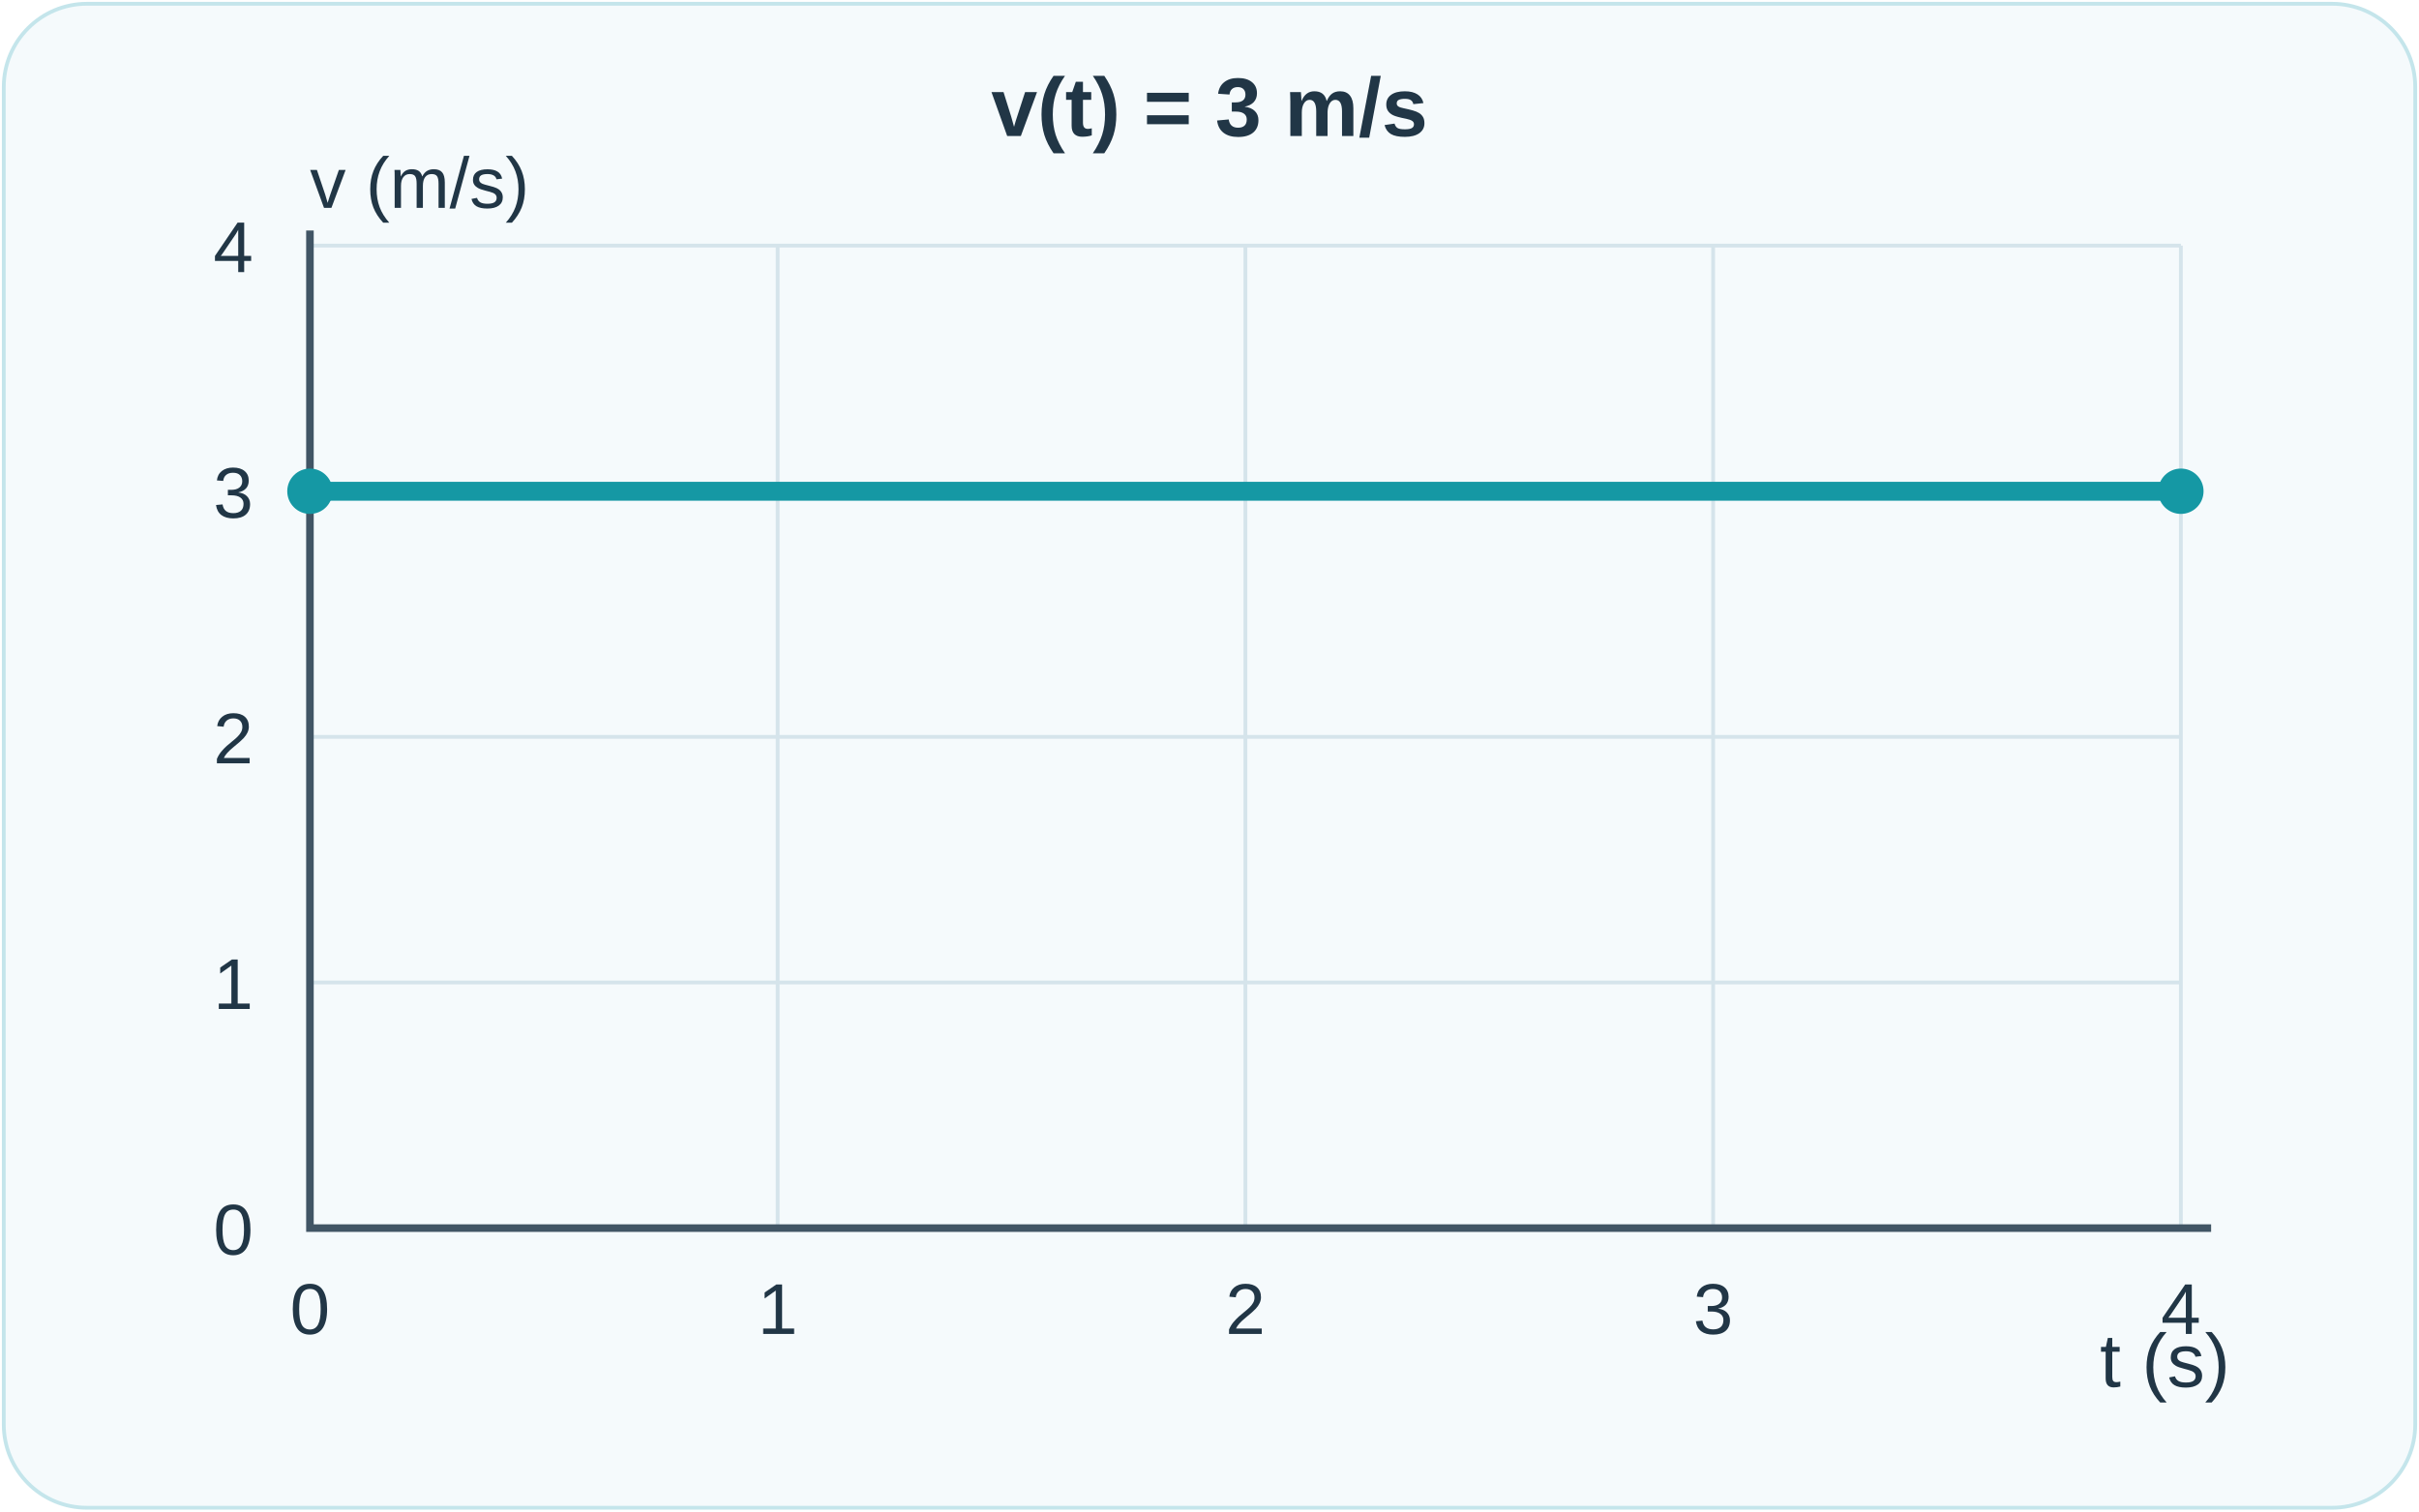
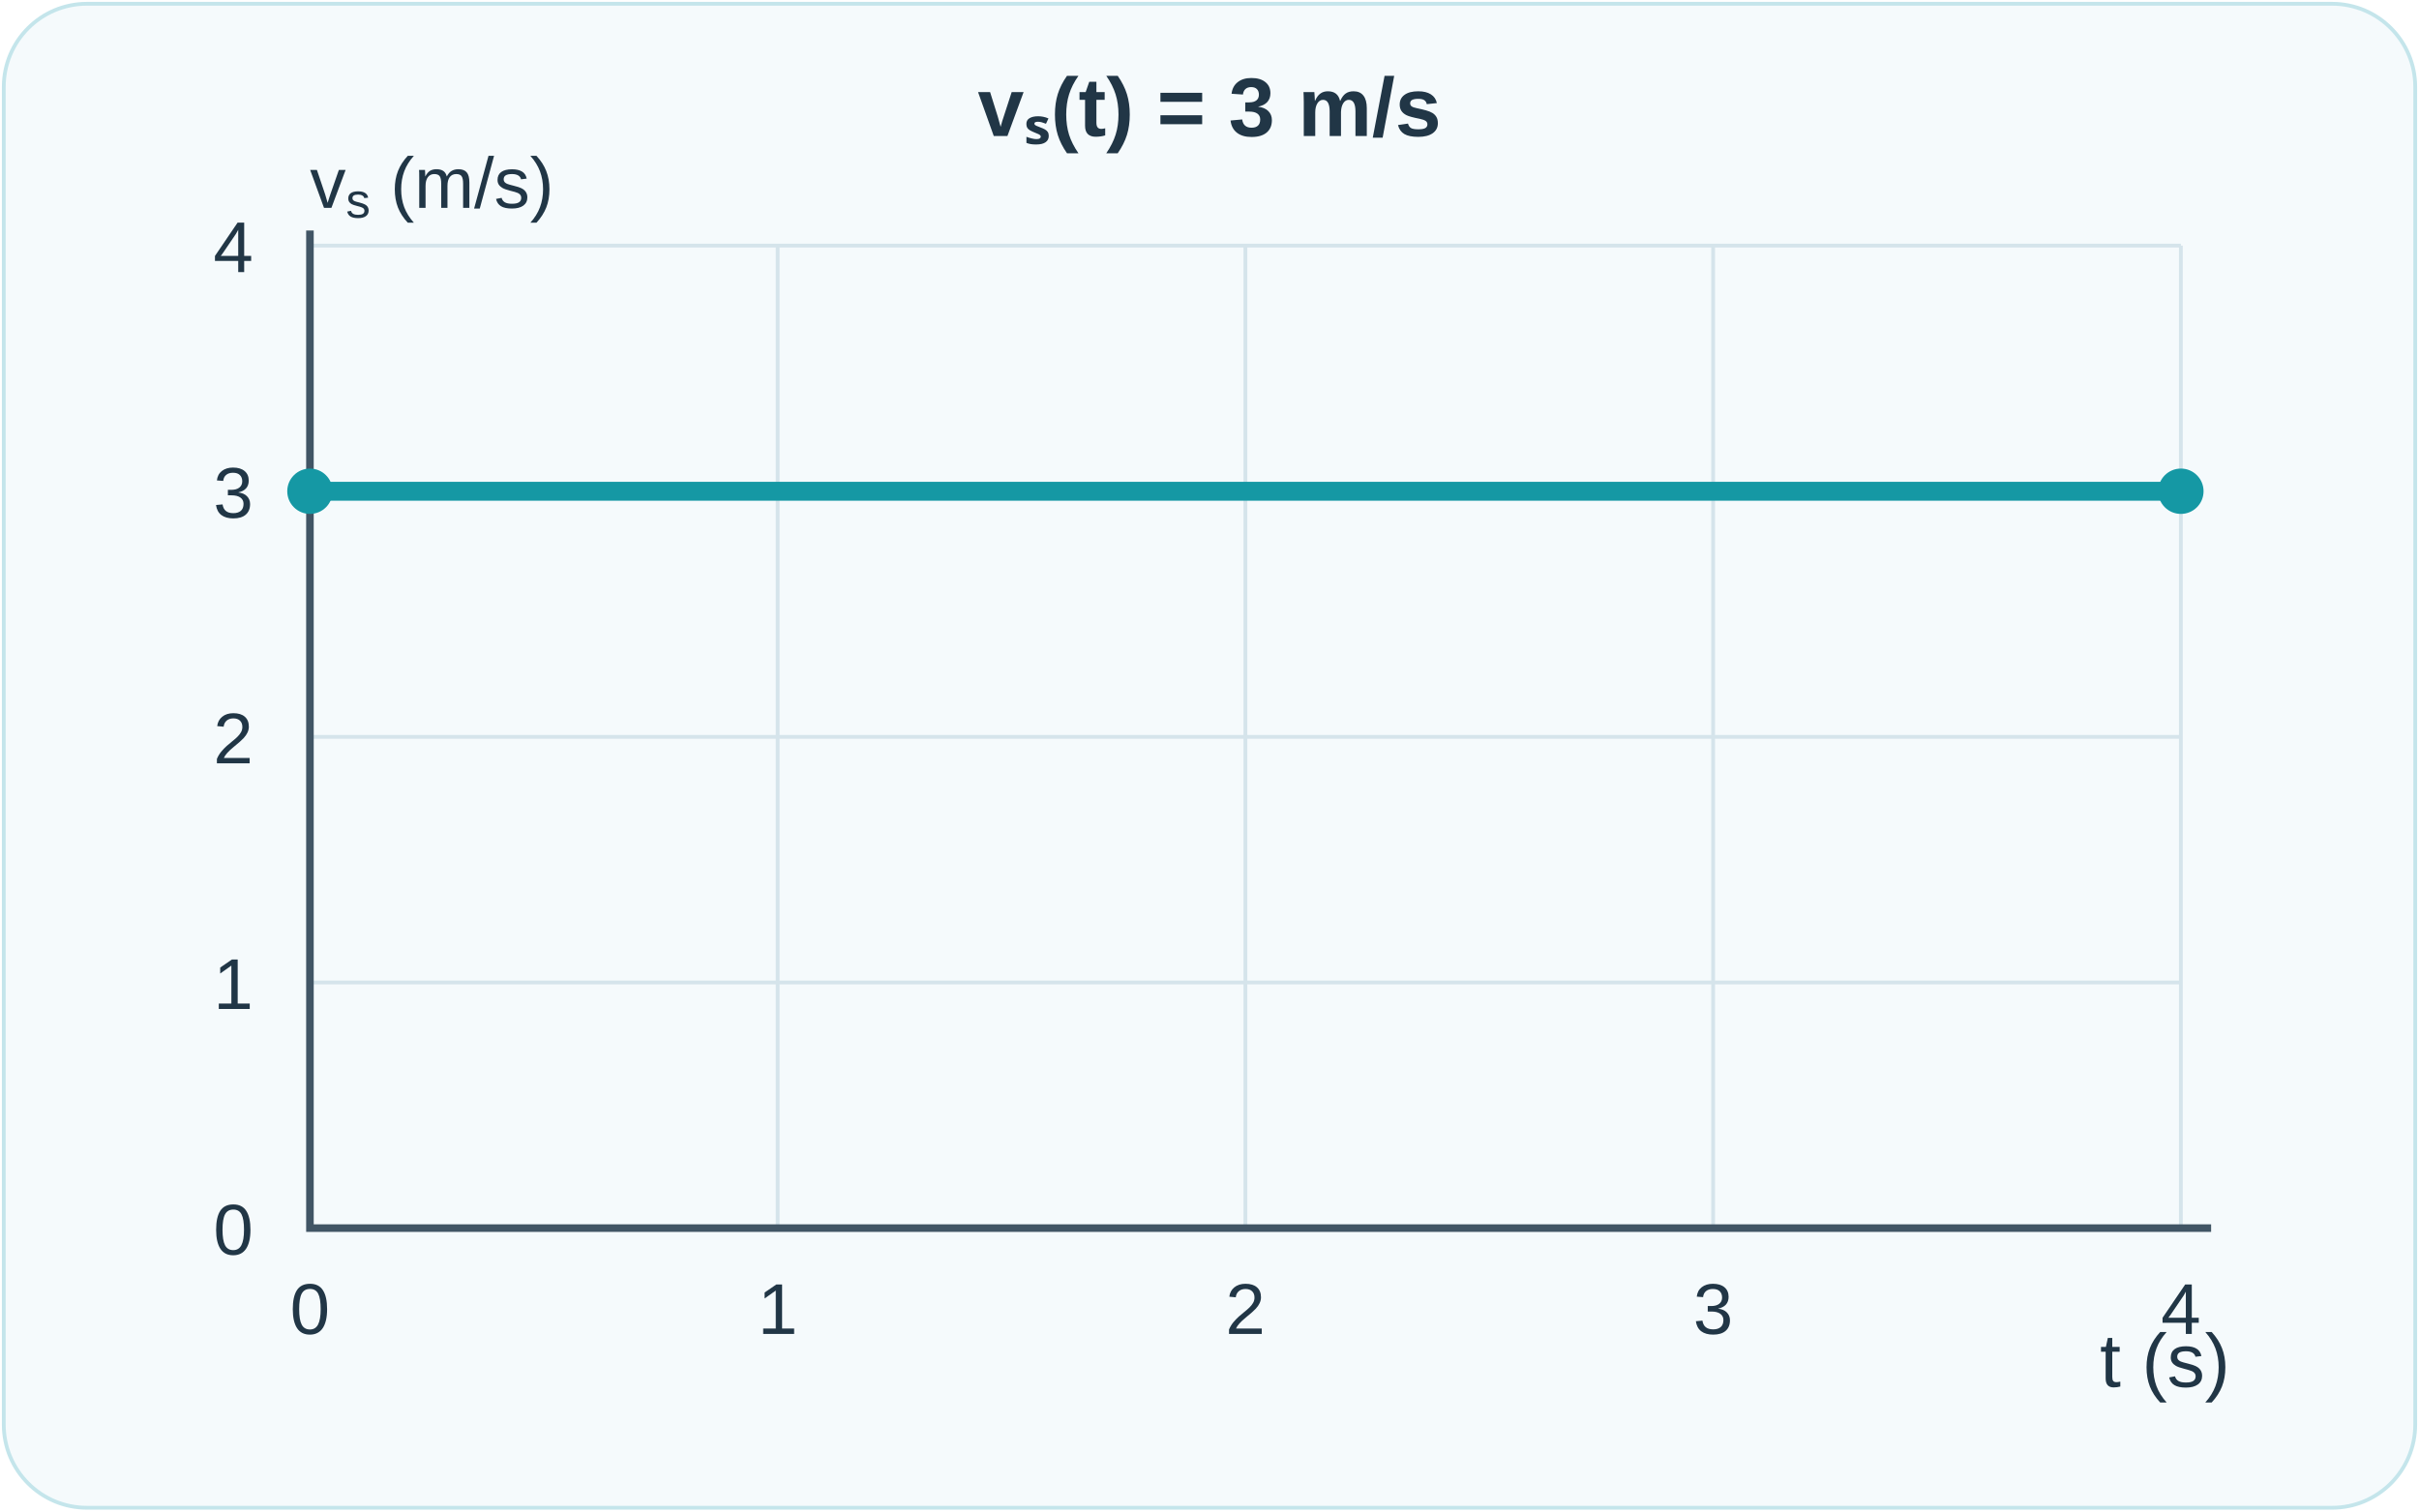
<svg xmlns="http://www.w3.org/2000/svg" viewBox="0 0 640 400" role="img" aria-labelledby="title desc">
  <rect x="1" y="1" width="638" height="398" rx="22" fill="#f5fafc" stroke="#c4e5eb" />
  <g font-family="Arial,sans-serif" fill="#213646">
-     <text x="320" y="36" text-anchor="middle" font-size="22" font-weight="700">v(t) = 3 m/s</text>
+     <text x="320" y="36" text-anchor="middle" font-size="22" font-weight="700">vₛ(t) = 3 m/s</text>
    <path d="M82 325.0H577" stroke="#d5e4eb" />
    <text x="67" y="332.0" text-anchor="end" font-size="19">0</text>
    <path d="M82 260.0H577" stroke="#d5e4eb" />
    <text x="67" y="267.0" text-anchor="end" font-size="19">1</text>
    <path d="M82 195.0H577" stroke="#d5e4eb" />
    <text x="67" y="202.0" text-anchor="end" font-size="19">2</text>
    <path d="M82 130.0H577" stroke="#d5e4eb" />
    <text x="67" y="137.0" text-anchor="end" font-size="19">3</text>
    <path d="M82 65.0H577" stroke="#d5e4eb" />
    <text x="67" y="72.0" text-anchor="end" font-size="19">4</text>
    <path d="M82.0 65V325" stroke="#d5e4eb" />
    <text x="82.0" y="353" text-anchor="middle" font-size="19">0</text>
    <path d="M205.75 65V325" stroke="#d5e4eb" />
    <text x="205.75" y="353" text-anchor="middle" font-size="19">1</text>
    <path d="M329.5 65V325" stroke="#d5e4eb" />
    <text x="329.5" y="353" text-anchor="middle" font-size="19">2</text>
    <path d="M453.25 65V325" stroke="#d5e4eb" />
    <text x="453.25" y="353" text-anchor="middle" font-size="19">3</text>
    <path d="M577.0 65V325" stroke="#d5e4eb" />
    <text x="577.0" y="353" text-anchor="middle" font-size="19">4</text>
    <path d="M82 61V325H585" fill="none" stroke="#415565" stroke-width="2" />
    <polyline points="82.00,130.00 577.00,130.00" fill="none" stroke="#1598a4" stroke-width="5" stroke-linejoin="round" />
    <circle cx="82.0" cy="130.0" r="6" fill="#1598a4" />
    <circle cx="577.0" cy="130.0" r="6" fill="#1598a4" />
-     <text x="82" y="55" font-size="19">v (m/s)</text>
+     <text x="82" y="55" font-size="19">v<tspan baseline-shift="sub" font-size="13">s</tspan> (m/s)</text>
    <text x="590" y="367" text-anchor="end" font-size="20">t (s)</text>
  </g>
</svg>
